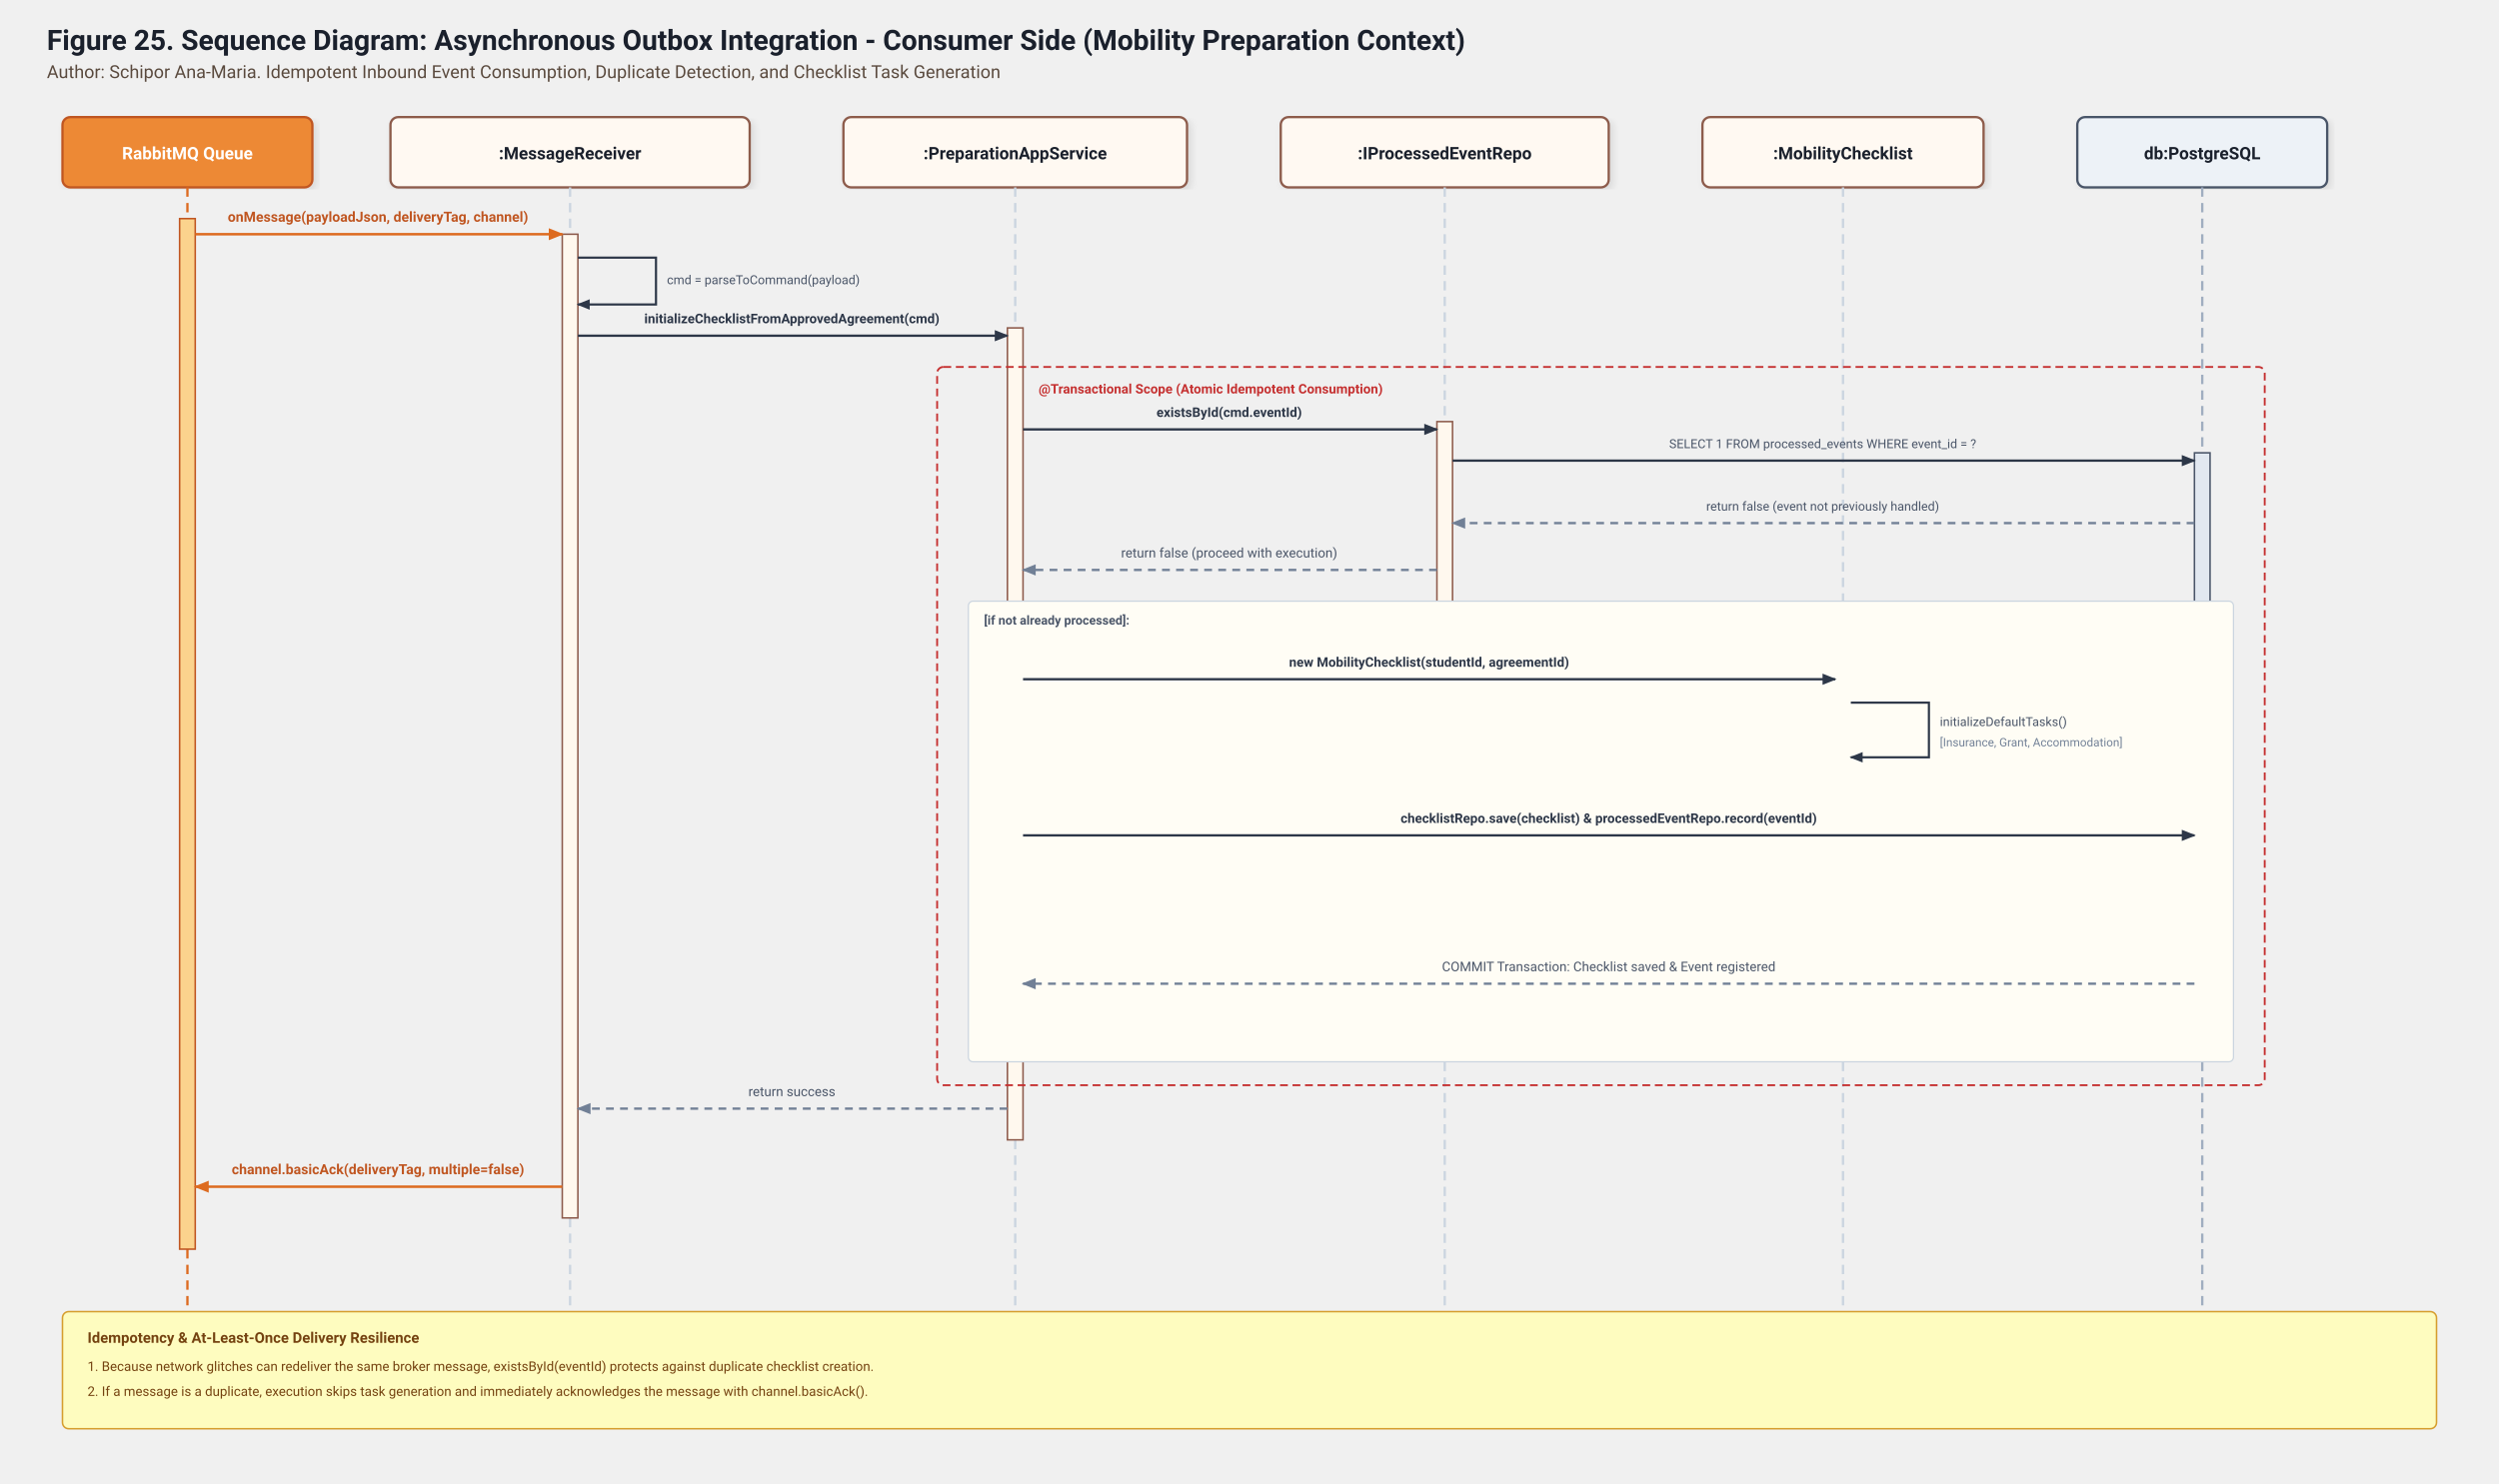
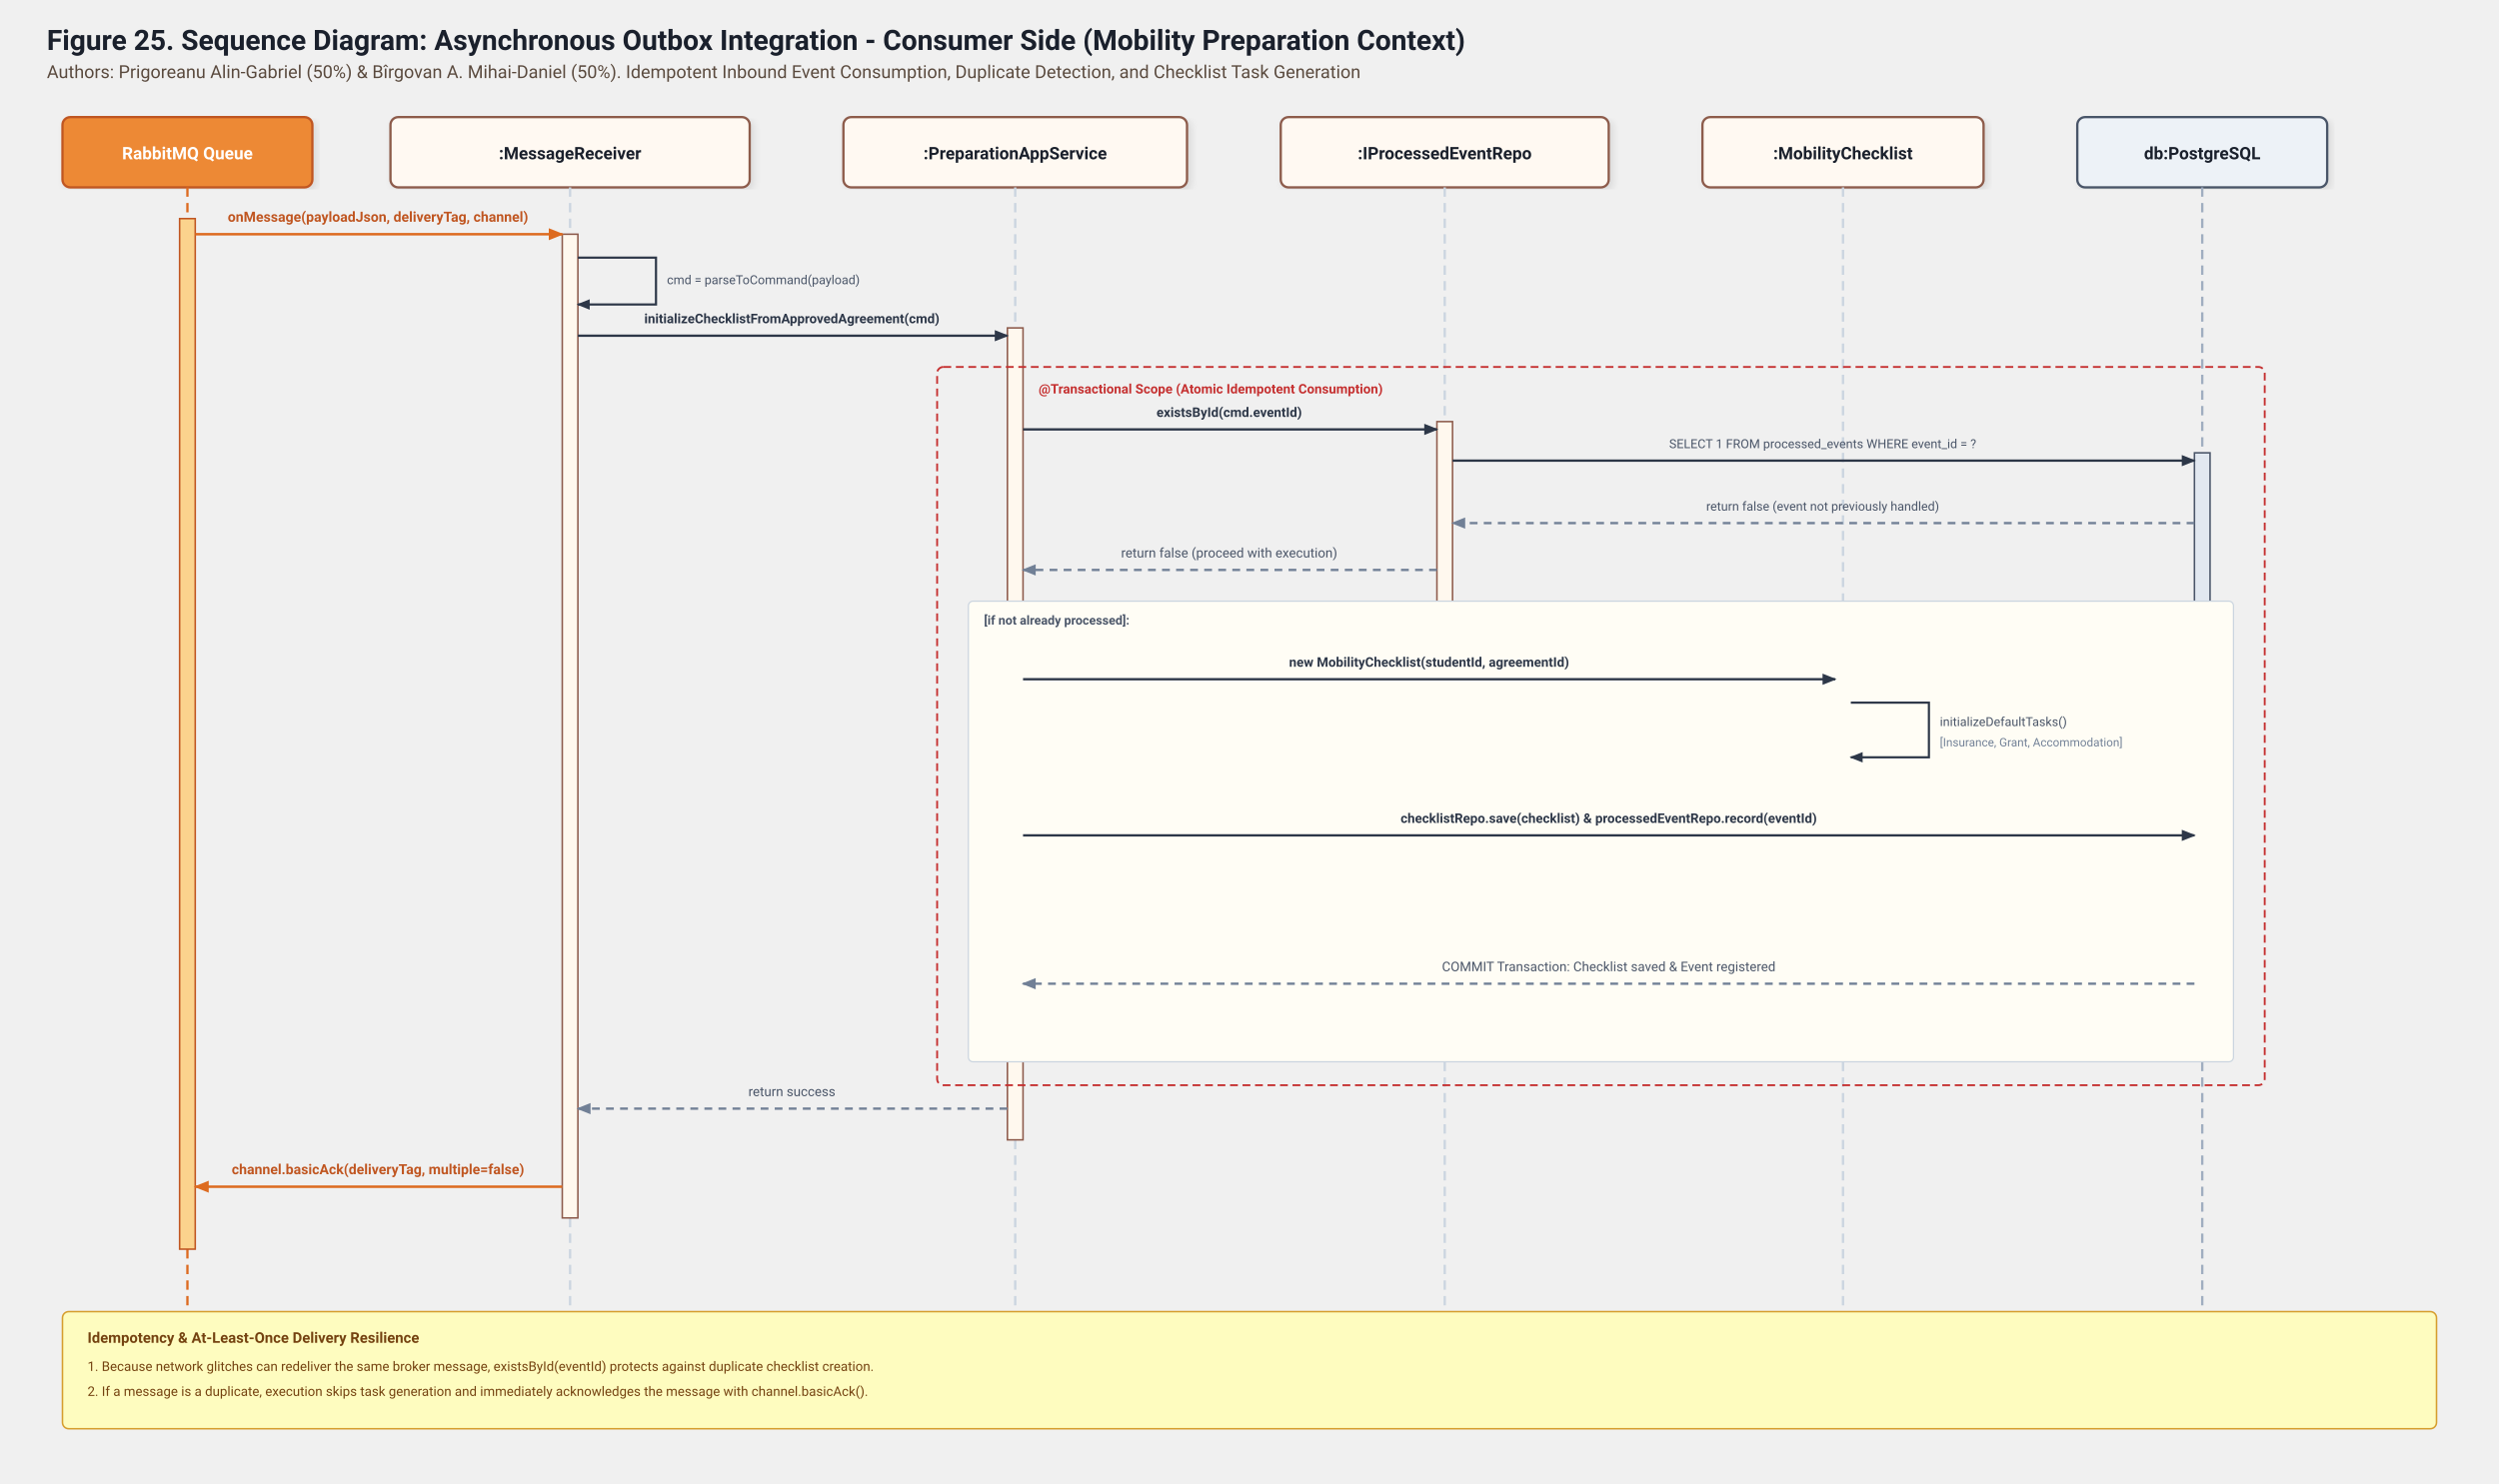
<svg xmlns="http://www.w3.org/2000/svg" viewBox="0 0 1600 950" width="100%" height="100%" style="background-color: #FBF8F1; font-family: -apple-system, BlinkMacSystemFont, 'Segoe UI', Roboto, Helvetica, Arial, sans-serif;">
  <defs>
    <marker id="arrow" viewBox="0 0 10 10" refX="9" refY="5" markerWidth="6" markerHeight="6" orient="auto">
      <path d="M 0 1 L 10 5 L 0 9 z" fill="#2D3748" />
    </marker>
    <marker id="orange-arrow" viewBox="0 0 10 10" refX="9" refY="5" markerWidth="6" markerHeight="6" orient="auto">
      <path d="M 0 1 L 10 5 L 0 9 z" fill="#DD6B20" />
    </marker>
    <marker id="ret-arrow" viewBox="0 0 10 10" refX="9" refY="5" markerWidth="6" markerHeight="6" orient="auto">
      <path d="M 0 1 L 10 5 L 0 9 z" fill="#718096" />
    </marker>
    <filter id="shadow" x="-3%" y="-3%" width="106%" height="106%">
      <feDropShadow dx="2" dy="2" stdDeviation="2.5" flood-opacity="0.10" />
    </filter>
  </defs>
  <text x="30" y="32" font-size="18" font-weight="bold" fill="#1A202C">Figure 25. Sequence Diagram: Asynchronous Outbox Integration - Consumer Side (Mobility Preparation Context)</text>
-   <text x="30" y="50" font-size="11.5" fill="#5A4A3E">Author: Schipor Ana-Maria. Idempotent Inbound Event Consumption, Duplicate Detection, and Checklist Task Generation</text>
+   <text x="30" y="50" font-size="11.5" fill="#5A4A3E">Authors: Prigoreanu Alin-Gabriel (50%) &amp; Bîrgovan A. Mihai-Daniel (50%). Idempotent Inbound Event Consumption, Duplicate Detection, and Checklist Task Generation</text>
  <g transform="translate(40, 75)">
    <rect x="0" y="0" width="160" height="45" rx="5" fill="#ED8936" stroke="#C05621" stroke-width="1.5" filter="url(#shadow)" />
    <text x="80" y="27" text-anchor="middle" font-size="11" font-weight="bold" fill="#FFFFFF">RabbitMQ Queue</text>
    <line x1="80" y1="45" x2="80" y2="820" stroke="#DD6B20" stroke-width="1.5" stroke-dasharray="6,4" />
  </g>
  <g transform="translate(250, 75)">
    <rect x="0" y="0" width="230" height="45" rx="5" fill="#FFF9F2" stroke="#8D5B4C" stroke-width="1.5" filter="url(#shadow)" />
    <text x="115" y="27" text-anchor="middle" font-size="11" font-weight="bold" fill="#1A202C">:MessageReceiver</text>
    <line x1="115" y1="45" x2="115" y2="820" stroke="#CBD5E0" stroke-width="1.5" stroke-dasharray="6,4" />
  </g>
  <g transform="translate(540, 75)">
    <rect x="0" y="0" width="220" height="45" rx="5" fill="#FFF9F2" stroke="#8D5B4C" stroke-width="1.5" filter="url(#shadow)" />
    <text x="110" y="27" text-anchor="middle" font-size="11" font-weight="bold" fill="#1A202C">:PreparationAppService</text>
    <line x1="110" y1="45" x2="110" y2="820" stroke="#CBD5E0" stroke-width="1.5" stroke-dasharray="6,4" />
  </g>
  <g transform="translate(820, 75)">
    <rect x="0" y="0" width="210" height="45" rx="5" fill="#FFF9F2" stroke="#8D5B4C" stroke-width="1.5" filter="url(#shadow)" />
    <text x="105" y="27" text-anchor="middle" font-size="11" font-weight="bold" fill="#1A202C">:IProcessedEventRepo</text>
    <line x1="105" y1="45" x2="105" y2="820" stroke="#CBD5E0" stroke-width="1.5" stroke-dasharray="6,4" />
  </g>
  <g transform="translate(1090, 75)">
    <rect x="0" y="0" width="180" height="45" rx="5" fill="#FFF9F2" stroke="#8D5B4C" stroke-width="1.5" filter="url(#shadow)" />
    <text x="90" y="27" text-anchor="middle" font-size="11" font-weight="bold" fill="#1A202C">:MobilityChecklist</text>
    <line x1="90" y1="45" x2="90" y2="820" stroke="#CBD5E0" stroke-width="1.5" stroke-dasharray="6,4" />
  </g>
  <g transform="translate(1330, 75)">
    <rect x="0" y="0" width="160" height="45" rx="5" fill="#EDF2F7" stroke="#4A5568" stroke-width="1.5" filter="url(#shadow)" />
    <text x="80" y="27" text-anchor="middle" font-size="11" font-weight="bold" fill="#1A202C">db:PostgreSQL</text>
    <line x1="80" y1="45" x2="80" y2="820" stroke="#A0AEC0" stroke-width="1.5" stroke-dasharray="6,4" />
  </g>
  <rect x="115" y="140" width="10" height="660" fill="#FBD38D" stroke="#C05621" stroke-width="1" />
  <rect x="360" y="150" width="10" height="630" fill="#FFF8EE" stroke="#8D5B4C" stroke-width="1" />
  <rect x="645" y="210" width="10" height="520" fill="#FFF8EE" stroke="#8D5B4C" stroke-width="1" />
  <rect x="920" y="270" width="10" height="130" fill="#FFF8EE" stroke="#8D5B4C" stroke-width="1" />
  <rect x="1175" y="440" width="10" height="120" fill="#FFF8EE" stroke="#8D5B4C" stroke-width="1" />
  <rect x="1405" y="290" width="10" height="380" fill="#E2E8F0" stroke="#4A5568" stroke-width="1" />
  <line x1="125" y1="150" x2="360" y2="150" stroke="#DD6B20" stroke-width="1.6" marker-end="url(#orange-arrow)" />
  <text x="242" y="142" font-size="9" text-anchor="middle" font-weight="bold" fill="#C05621">onMessage(payloadJson, deliveryTag, channel)</text>
  <path d="M 370 165 L 420 165 L 420 195 L 370 195" fill="none" stroke="#2D3748" stroke-width="1.4" marker-end="url(#arrow)" />
  <text x="427" y="182" font-size="8" fill="#4A5568">cmd = parseToCommand(payload)</text>
  <line x1="370" y1="215" x2="645" y2="215" stroke="#2D3748" stroke-width="1.5" marker-end="url(#arrow)" />
  <text x="507" y="207" font-size="8.5" text-anchor="middle" font-weight="bold" fill="#2D3748">initializeChecklistFromApprovedAgreement(cmd)</text>
  <rect x="600" y="235" width="850" height="460" rx="4" fill="none" stroke="#C53030" stroke-width="1.2" stroke-dasharray="5,3" />
  <text x="665" y="252" font-size="8.5" font-weight="bold" fill="#C53030">@Transactional Scope (Atomic Idempotent Consumption)</text>
  <line x1="655" y1="275" x2="920" y2="275" stroke="#2D3748" stroke-width="1.5" marker-end="url(#arrow)" />
  <text x="787" y="267" font-size="8.5" text-anchor="middle" font-weight="bold" fill="#2D3748">existsById(cmd.eventId)</text>
  <line x1="930" y1="295" x2="1405" y2="295" stroke="#2D3748" stroke-width="1.5" marker-end="url(#arrow)" />
  <text x="1167" y="287" font-size="8" text-anchor="middle" fill="#4A5568">SELECT 1 FROM processed_events WHERE event_id = ?</text>
  <line x1="1405" y1="335" x2="930" y2="335" stroke="#718096" stroke-width="1.5" stroke-dasharray="5,4" marker-end="url(#ret-arrow)" />
  <text x="1167" y="327" font-size="8" text-anchor="middle" fill="#4A5568">return false (event not previously handled)</text>
  <line x1="920" y1="365" x2="655" y2="365" stroke="#718096" stroke-width="1.5" stroke-dasharray="5,4" marker-end="url(#ret-arrow)" />
  <text x="787" y="357" font-size="8.5" text-anchor="middle" fill="#4A5568">return false (proceed with execution)</text>
  <rect x="620" y="385" width="810" height="295" rx="3" fill="#FFFDF5" stroke="#CBD5E0" stroke-width="0.8" />
  <text x="630" y="400" font-size="8" font-weight="bold" fill="#4A5568">[if not already processed]:</text>
  <line x1="655" y1="435" x2="1175" y2="435" stroke="#2D3748" stroke-width="1.5" marker-end="url(#arrow)" />
  <text x="915" y="427" font-size="8.5" text-anchor="middle" font-weight="bold" fill="#2D3748">new MobilityChecklist(studentId, agreementId)</text>
  <path d="M 1185 450 L 1235 450 L 1235 485 L 1185 485" fill="none" stroke="#2D3748" stroke-width="1.4" marker-end="url(#arrow)" />
  <text x="1242" y="465" font-size="8" fill="#4A5568">initializeDefaultTasks()</text>
  <text x="1242" y="478" font-size="7.5" fill="#718096">[Insurance, Grant, Accommodation]</text>
  <line x1="655" y1="535" x2="1405" y2="535" stroke="#2D3748" stroke-width="1.5" marker-end="url(#arrow)" />
  <text x="1030" y="527" font-size="8.5" text-anchor="middle" font-weight="bold" fill="#2D3748">checklistRepo.save(checklist) &amp; processedEventRepo.record(eventId)</text>
  <line x1="1405" y1="630" x2="655" y2="630" stroke="#718096" stroke-width="1.5" stroke-dasharray="5,4" marker-end="url(#ret-arrow)" />
  <text x="1030" y="622" font-size="8.5" text-anchor="middle" fill="#4A5568">COMMIT Transaction: Checklist saved &amp; Event registered</text>
  <line x1="645" y1="710" x2="370" y2="710" stroke="#718096" stroke-width="1.5" stroke-dasharray="5,4" marker-end="url(#ret-arrow)" />
  <text x="507" y="702" font-size="8.5" text-anchor="middle" fill="#4A5568">return success</text>
  <line x1="360" y1="760" x2="125" y2="760" stroke="#DD6B20" stroke-width="1.6" marker-end="url(#orange-arrow)" />
  <text x="242" y="752" font-size="9" text-anchor="middle" font-weight="bold" fill="#C05621">channel.basicAck(deliveryTag, multiple=false)</text>
  <g transform="translate(40, 840)">
    <rect x="0" y="0" width="1520" height="75" rx="4" fill="#FEFCBF" stroke="#D69E2E" stroke-width="1" />
    <text x="16" y="20" font-size="9.5" font-weight="bold" fill="#744210">Idempotency &amp; At-Least-Once Delivery Resilience</text>
    <text x="16" y="38" font-size="8.5" fill="#744210">1. Because network glitches can redeliver the same broker message, existsById(eventId) protects against duplicate checklist creation.</text>
    <text x="16" y="54" font-size="8.5" fill="#744210">2. If a message is a duplicate, execution skips task generation and immediately acknowledges the message with channel.basicAck().</text>
  </g>
</svg>
